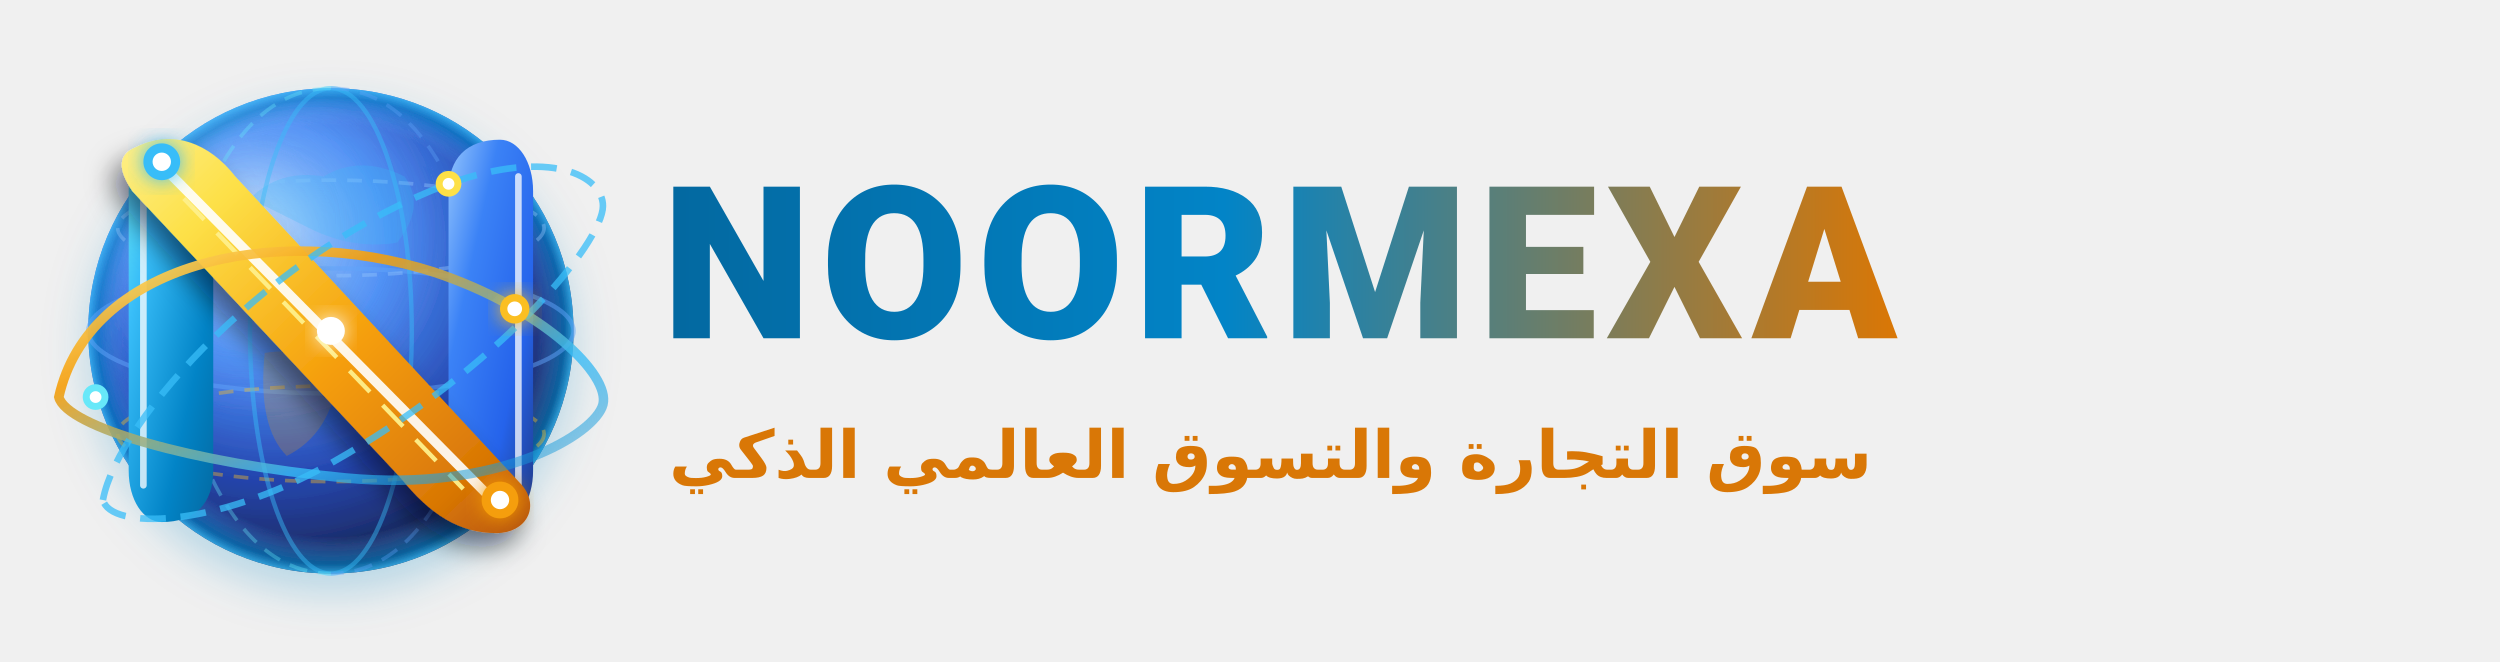
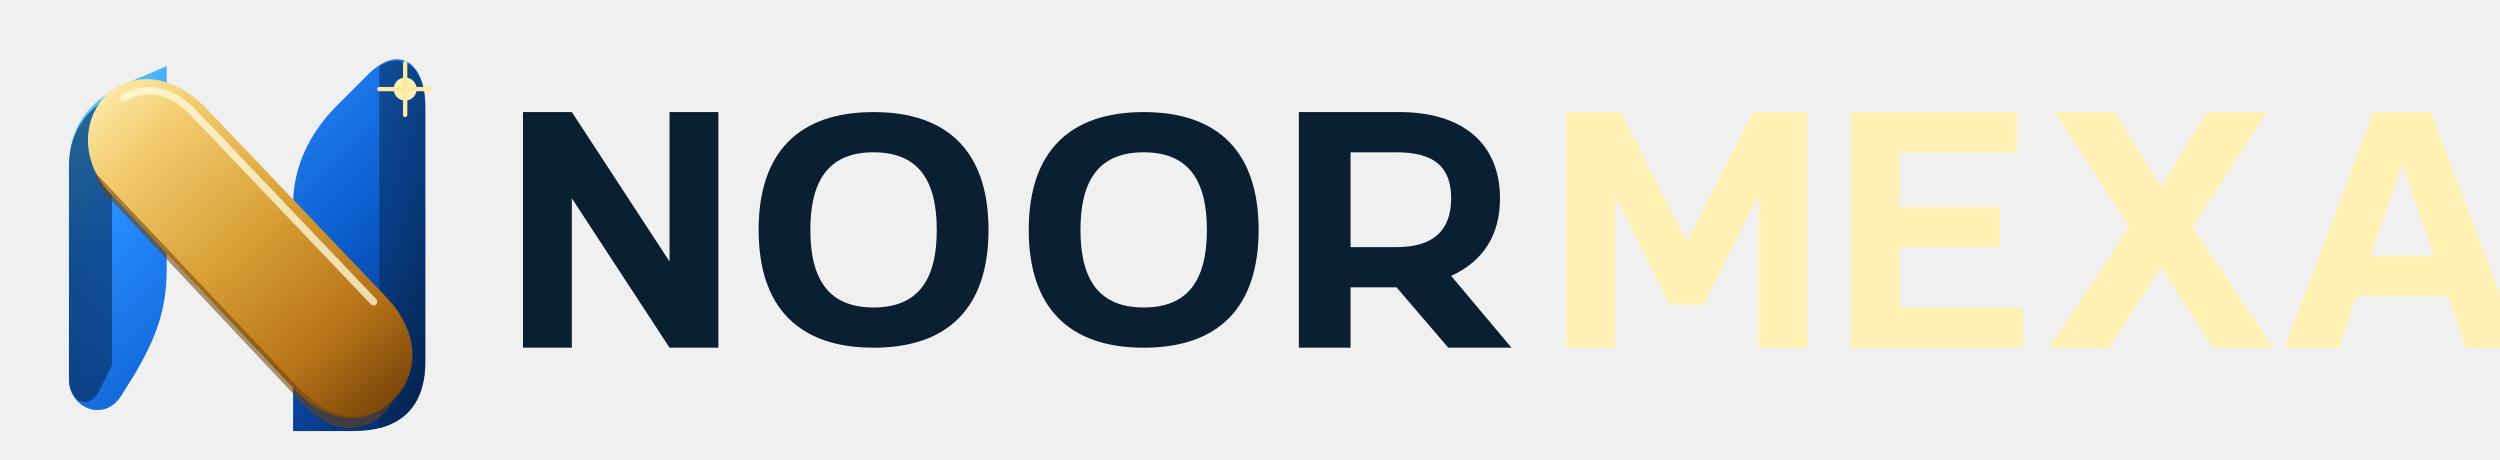
- <svg xmlns="http://www.w3.org/2000/svg" viewBox="0 0 680 180" width="100%" height="100%" fill="none">
+ <svg xmlns="http://www.w3.org/2000/svg" viewBox="0 0 870 160" fill="none" role="img" aria-label="NOORMEXA">
  <defs>
-     <radialGradient id="lg_globe_sphere" cx="38%" cy="32%" r="68%">
-       <stop offset="0%" stop-color="#93C5FD" stop-opacity="0.9" />
-       <stop offset="35%" stop-color="#3B82F6" stop-opacity="0.85" />
-       <stop offset="70%" stop-color="#1E40AF" stop-opacity="0.95" />
-       <stop offset="100%" stop-color="#172554" stop-opacity="1" />
-     </radialGradient>
-     <radialGradient id="lg_globe_rim" cx="50%" cy="50%" r="50%">
-       <stop offset="85%" stop-color="#60A5FA" stop-opacity="0" />
-       <stop offset="96%" stop-color="#0284C7" stop-opacity="0.6" />
-       <stop offset="100%" stop-color="#38BDF8" stop-opacity="0.8" />
-     </radialGradient>
-     <radialGradient id="lg_sun_highlight" cx="32%" cy="28%" r="42%">
-       <stop offset="0%" stop-color="#FFFFFF" stop-opacity="0.6" />
-       <stop offset="45%" stop-color="#93C5FD" stop-opacity="0.2" />
-       <stop offset="100%" stop-color="#3B82F6" stop-opacity="0" />
-     </radialGradient>
-     <linearGradient id="lg_n_left_grad" x1="0%" y1="0%" x2="100%" y2="100%">
-       <stop offset="0%" stop-color="#67E8F9" />
-       <stop offset="25%" stop-color="#38BDF8" />
-       <stop offset="70%" stop-color="#0284C7" />
-       <stop offset="100%" stop-color="#0369A1" />
+     <linearGradient id="blue" x1="22" y1="28" x2="142" y2="145" gradientUnits="userSpaceOnUse">
+       <stop offset="0" stop-color="#68D7FF" />
+       <stop offset=".28" stop-color="#258CFF" />
+       <stop offset=".68" stop-color="#0B58C7" />
+       <stop offset="1" stop-color="#072B69" />
    </linearGradient>
-     <linearGradient id="lg_n_diagonal_grad" x1="0%" y1="0%" x2="100%" y2="100%">
-       <stop offset="0%" stop-color="#FEF08A" />
-       <stop offset="20%" stop-color="#FDE047" />
-       <stop offset="55%" stop-color="#F59E0B" />
-       <stop offset="85%" stop-color="#D97706" />
-       <stop offset="100%" stop-color="#B45309" />
+     <linearGradient id="blueEdge" x1="20" y1="80" x2="150" y2="80" gradientUnits="userSpaceOnUse">
+       <stop stop-color="#031A39" />
+       <stop offset=".55" stop-color="#0C4C9D" />
+       <stop offset="1" stop-color="#03172F" />
    </linearGradient>
-     <linearGradient id="lg_n_right_grad" x1="0%" y1="0%" x2="100%" y2="100%">
-       <stop offset="0%" stop-color="#93C5FD" />
-       <stop offset="30%" stop-color="#3B82F6" />
-       <stop offset="70%" stop-color="#2563EB" />
-       <stop offset="100%" stop-color="#1E3A8A" />
+     <linearGradient id="gold" x1="34" y1="25" x2="139" y2="142" gradientUnits="userSpaceOnUse">
+       <stop offset="0" stop-color="#FFF2B8" />
+       <stop offset=".18" stop-color="#F4CE72" />
+       <stop offset=".5" stop-color="#D89F35" />
+       <stop offset=".78" stop-color="#B77318" />
+       <stop offset="1" stop-color="#754208" />
    </linearGradient>
-     <linearGradient id="lg_orbit_ring_grad" x1="0%" y1="0%" x2="100%" y2="100%">
-       <stop offset="0%" stop-color="#FEF08A" stop-opacity="0.95" />
-       <stop offset="30%" stop-color="#F59E0B" stop-opacity="0.9" />
-       <stop offset="70%" stop-color="#38BDF8" stop-opacity="0.8" />
-       <stop offset="100%" stop-color="#0284C7" stop-opacity="0.3" />
+     <linearGradient id="goldWord" x1="555" y1="39" x2="848" y2="121" gradientUnits="userSpaceOnUse">
+       <stop stop-color="#FFF0B3" />
+       <stop offset=".32" stop-color="#E0A93F" />
+       <stop offset=".72" stop-color="#C08022" />
+       <stop offset="1" stop-color="#8B520E" />
    </linearGradient>
-     <linearGradient id="lg_brand_text_grad" x1="0%" y1="0%" x2="100%" y2="0%">
-       <stop offset="0%" stop-color="#0369A1" />
-       <stop offset="45%" stop-color="#0284C7" />
-       <stop offset="100%" stop-color="#D97706" />
-     </linearGradient>
-     <filter id="lg_node_glow" x="-40%" y="-40%" width="180%" height="180%">
-       <feGaussianBlur stdDeviation="2.8" result="blur" />
-       <feComposite in="SourceGraphic" in2="blur" operator="over" />
-     </filter>
-     <filter id="lg_ribbon_shadow" x="-40%" y="-40%" width="180%" height="180%">
-       <feDropShadow dx="-2.5" dy="4" stdDeviation="3.5" flood-color="#020617" flood-opacity="0.5" />
-     </filter>
-     <filter id="lg_globe_shadow" x="-20%" y="-20%" width="140%" height="140%">
-       <feDropShadow dx="0" dy="5" stdDeviation="6" flood-color="#0284C7" flood-opacity="0.25" />
-     </filter>
  </defs>
-   <g id="noormexa-3d-globe-emblem" transform="translate(0, 0)">
-     <g filter="url(#lg_globe_shadow)">
-       <circle cx="90" cy="90" r="66" fill="url(#lg_globe_sphere)" />
-       <circle cx="90" cy="90" r="66" fill="url(#lg_globe_rim)" />
-       <circle cx="90" cy="90" r="66" fill="url(#lg_sun_highlight)" />
-     </g>
-     <ellipse cx="90" cy="90" rx="66" ry="17" stroke="#60A5FA" stroke-width="1.2" stroke-opacity="0.5" fill="none" />
-     <ellipse cx="90" cy="62" rx="58" ry="13" stroke="#93C5FD" stroke-width="1" stroke-dasharray="4 3" stroke-opacity="0.4" fill="none" />
-     <ellipse cx="90" cy="118" rx="58" ry="13" stroke="#FBBF24" stroke-width="1" stroke-dasharray="4 3" stroke-opacity="0.4" fill="none" />
-     <ellipse cx="90" cy="90" rx="22" ry="66" stroke="#38BDF8" stroke-width="1.2" stroke-opacity="0.45" fill="none" />
-     <path d="M 90,24 C 54,24 46,90 46,90 C 46,90 54,156 90,156" stroke="#67E8F9" stroke-width="1" stroke-dasharray="5 3" stroke-opacity="0.35" fill="none" />
-     <path d="M 90,24 C 126,24 134,90 134,90 C 134,90 126,156 90,156" stroke="#60A5FA" stroke-width="1" stroke-dasharray="5 3" stroke-opacity="0.35" fill="none" />
-     <path d="M 68,54 Q 76,46 88,48 Q 98,42 110,48 Q 116,56 108,66 Q 96,68 84,62 Z" fill="#38BDF8" fill-opacity="0.25" />
-     <path d="M 72,96 Q 84,94 92,102 Q 90,118 78,124 Q 70,116 72,96 Z" fill="#F59E0B" fill-opacity="0.22" />
-     <path d="M 44,38           C 53,38 58,43 58,52           L 58,128           C 58,137 53,142 44,142           C 39,142 35,136 35,128           L 35,52           C 35,44 39,38 44,38 Z" fill="url(#lg_n_left_grad)" />
-     <path d="M 39,48 L 39,132" stroke="#FFFFFF" stroke-width="1.8" stroke-linecap="round" stroke-opacity="0.75" fill="none" />
-     <path d="M 136,38           C 141,38 145,44 145,52           L 145,128           C 145,136 141,142 136,142           C 127,142 122,137 122,128           L 122,52           C 122,43 127,38 136,38 Z" fill="url(#lg_n_right_grad)" />
-     <path d="M 141,48 L 141,132" stroke="#FFFFFF" stroke-width="1.8" stroke-linecap="round" stroke-opacity="0.75" fill="none" />
-     <path d="M 37,40           C 47,35 57,39 64,48           L 142,132           C 147,138 143,145 135,145           C 125,145 117,140 109,130           L 36,52           C 32,46 32,42 37,40 Z" fill="url(#lg_n_diagonal_grad)" filter="url(#lg_ribbon_shadow)" />
-     <path d="M 42,43 L 137,139" stroke="#FFFFFF" stroke-width="2.6" stroke-linecap="round" stroke-opacity="0.9" fill="none" />
-     <path d="M 50,54 L 126,133" stroke="#FEF08A" stroke-width="1.2" stroke-dasharray="8 5" stroke-opacity="0.95" fill="none" />
-     <path d="M 16,108           C 24,72 74,60 118,74           C 148,84 166,102 164,110           C 162,118 136,134 94,130           C 52,126 18,116 16,108 Z" stroke="url(#lg_orbit_ring_grad)" stroke-width="2.6" fill="none" />
-     <path d="M 28,136           C 32,114 74,68 122,50           C 150,40 164,48 164,56           C 164,66 136,100 90,126           C 58,144 30,144 28,136 Z" stroke="#38BDF8" stroke-width="1.8" stroke-dasharray="7 4" stroke-opacity="0.75" fill="none" />
-     <circle cx="44" cy="44" r="5" fill="#38BDF8" filter="url(#lg_node_glow)" />
-     <circle cx="44" cy="44" r="2.5" fill="#FFFFFF" />
-     <circle cx="136" cy="136" r="5" fill="#F59E0B" filter="url(#lg_node_glow)" />
-     <circle cx="136" cy="136" r="2.5" fill="#FFFFFF" />
-     <circle cx="140" cy="84" r="4" fill="#FBBF24" filter="url(#lg_node_glow)" />
-     <circle cx="140" cy="84" r="2" fill="#FFFFFF" />
-     <circle cx="26" cy="108" r="3.5" fill="#67E8F9" />
-     <circle cx="26" cy="108" r="1.6" fill="#FFFFFF" />
-     <circle cx="122" cy="50" r="3.5" fill="#FDE047" />
-     <circle cx="122" cy="50" r="1.6" fill="#FFFFFF" />
-     <circle cx="90" cy="90" r="3.8" fill="#FFFFFF" filter="url(#lg_node_glow)" />
+   <path d="M24 132V58C24 44 31 35 44 29L58 23V94C58 108 54 118 47 130L42 138C36 147 24 142 24 132Z" fill="url(#blue)" />
+   <path d="M24 132V58C24 47 29 39 39 33V127L34 137C30 143 24 139 24 132Z" fill="url(#blueEdge)" opacity=".58" />
+   <path d="M102 71C102 58 108 46 117 37L128 26C139 15 148 22 148 37V126C148 143 138 150 123 150H102V71Z" fill="url(#blue)" />
+   <path d="M132 23C141 18 148 24 148 37V126C148 139 141 147 132 149V23Z" fill="url(#blueEdge)" opacity=".52" />
+   <path d="M38 32C49 24 62 27 73 39L135 104C146 116 146 130 137 139C127 149 113 147 102 135L39 68C28 57 28 41 38 32Z" fill="url(#gold)" />
+   <path d="M35 62L103 134C114 146 127 149 137 139C133 147 124 151 116 148C111 146 106 142 102 137L39 70C36 67 34 64 33 60L35 62Z" fill="#6F4209" opacity=".55" />
+   <path d="M43 34C52 29 61 32 69 41L130 105" stroke="#FFF8DA" stroke-width="2.6" stroke-linecap="round" opacity=".78" />
+   <circle cx="141" cy="31" r="4" fill="#FFF1B3" />
+   <path d="M141 22V40M132 31H150" stroke="#FFE9A3" stroke-width="1.5" stroke-linecap="round" />
+   <g fill="#0B1F33" transform="translate(182 39)">
+     <path d="M0 82V0H17L51 52V0H68V82H51L17 30V82Z" />
+     <path fill-rule="evenodd" d="M82 41C82 14 96 0 122 0C148 0 162 14 162 41C162 68 148 82 122 82C96 82 82 68 82 41ZM100 41C100 59 107 68 122 68C137 68 144 59 144 41C144 23 137 14 122 14C107 14 100 23 100 41Z" />
+     <path fill-rule="evenodd" d="M176 41C176 14 190 0 216 0C242 0 256 14 256 41C256 68 242 82 216 82C190 82 176 68 176 41ZM194 41C194 59 201 68 216 68C231 68 238 59 238 41C238 23 231 14 216 14C201 14 194 23 194 41Z" />
+     <path fill-rule="evenodd" d="M270 82V0H305C327 0 340 11 340 30C340 43 334 52 323 57L344 82H322L304 61H288V82ZM288 14V47H304C317 47 323 41 323 30C323 19 317 14 304 14Z" />
  </g>
-   <g id="noormexa-wordmark" transform="translate(180, 0)">
-     <text x="0" y="92" font-family="system-ui, -apple-system, BlinkMacSystemFont, 'Montserrat', 'Segoe UI', Roboto, sans-serif" font-size="58" font-weight="900" letter-spacing="2.5px" fill="url(#lg_brand_text_grad)">
-       NOORMEXA
-     </text>
-     <text x="2" y="130" font-family="system-ui, -apple-system, BlinkMacSystemFont, 'Cairo', 'Segoe UI', Tahoma, sans-serif" font-size="18" font-weight="700" fill="#D97706">
-       سوق التجارة والتسوق العالمي الذكي
-     </text>
+   <g fill="url(#goldWord)" transform="translate(545 39)">
+     <path d="M0 82V0H19L42 45L65 0H84V82H67V29L48 67H36L17 29V82Z" />
+     <path d="M99 82V0H157V14H116V33H151V47H116V68H159V82Z" />
+     <path d="M168 82L196 40L170 0H191L207 26L223 0H244L218 40L246 82H225L207 54L189 82Z" />
+     <path fill-rule="evenodd" d="M250 82L281 0H301L332 82H313L307 64H275L269 82ZM280 50H302L291 18Z" />
  </g>
</svg>
